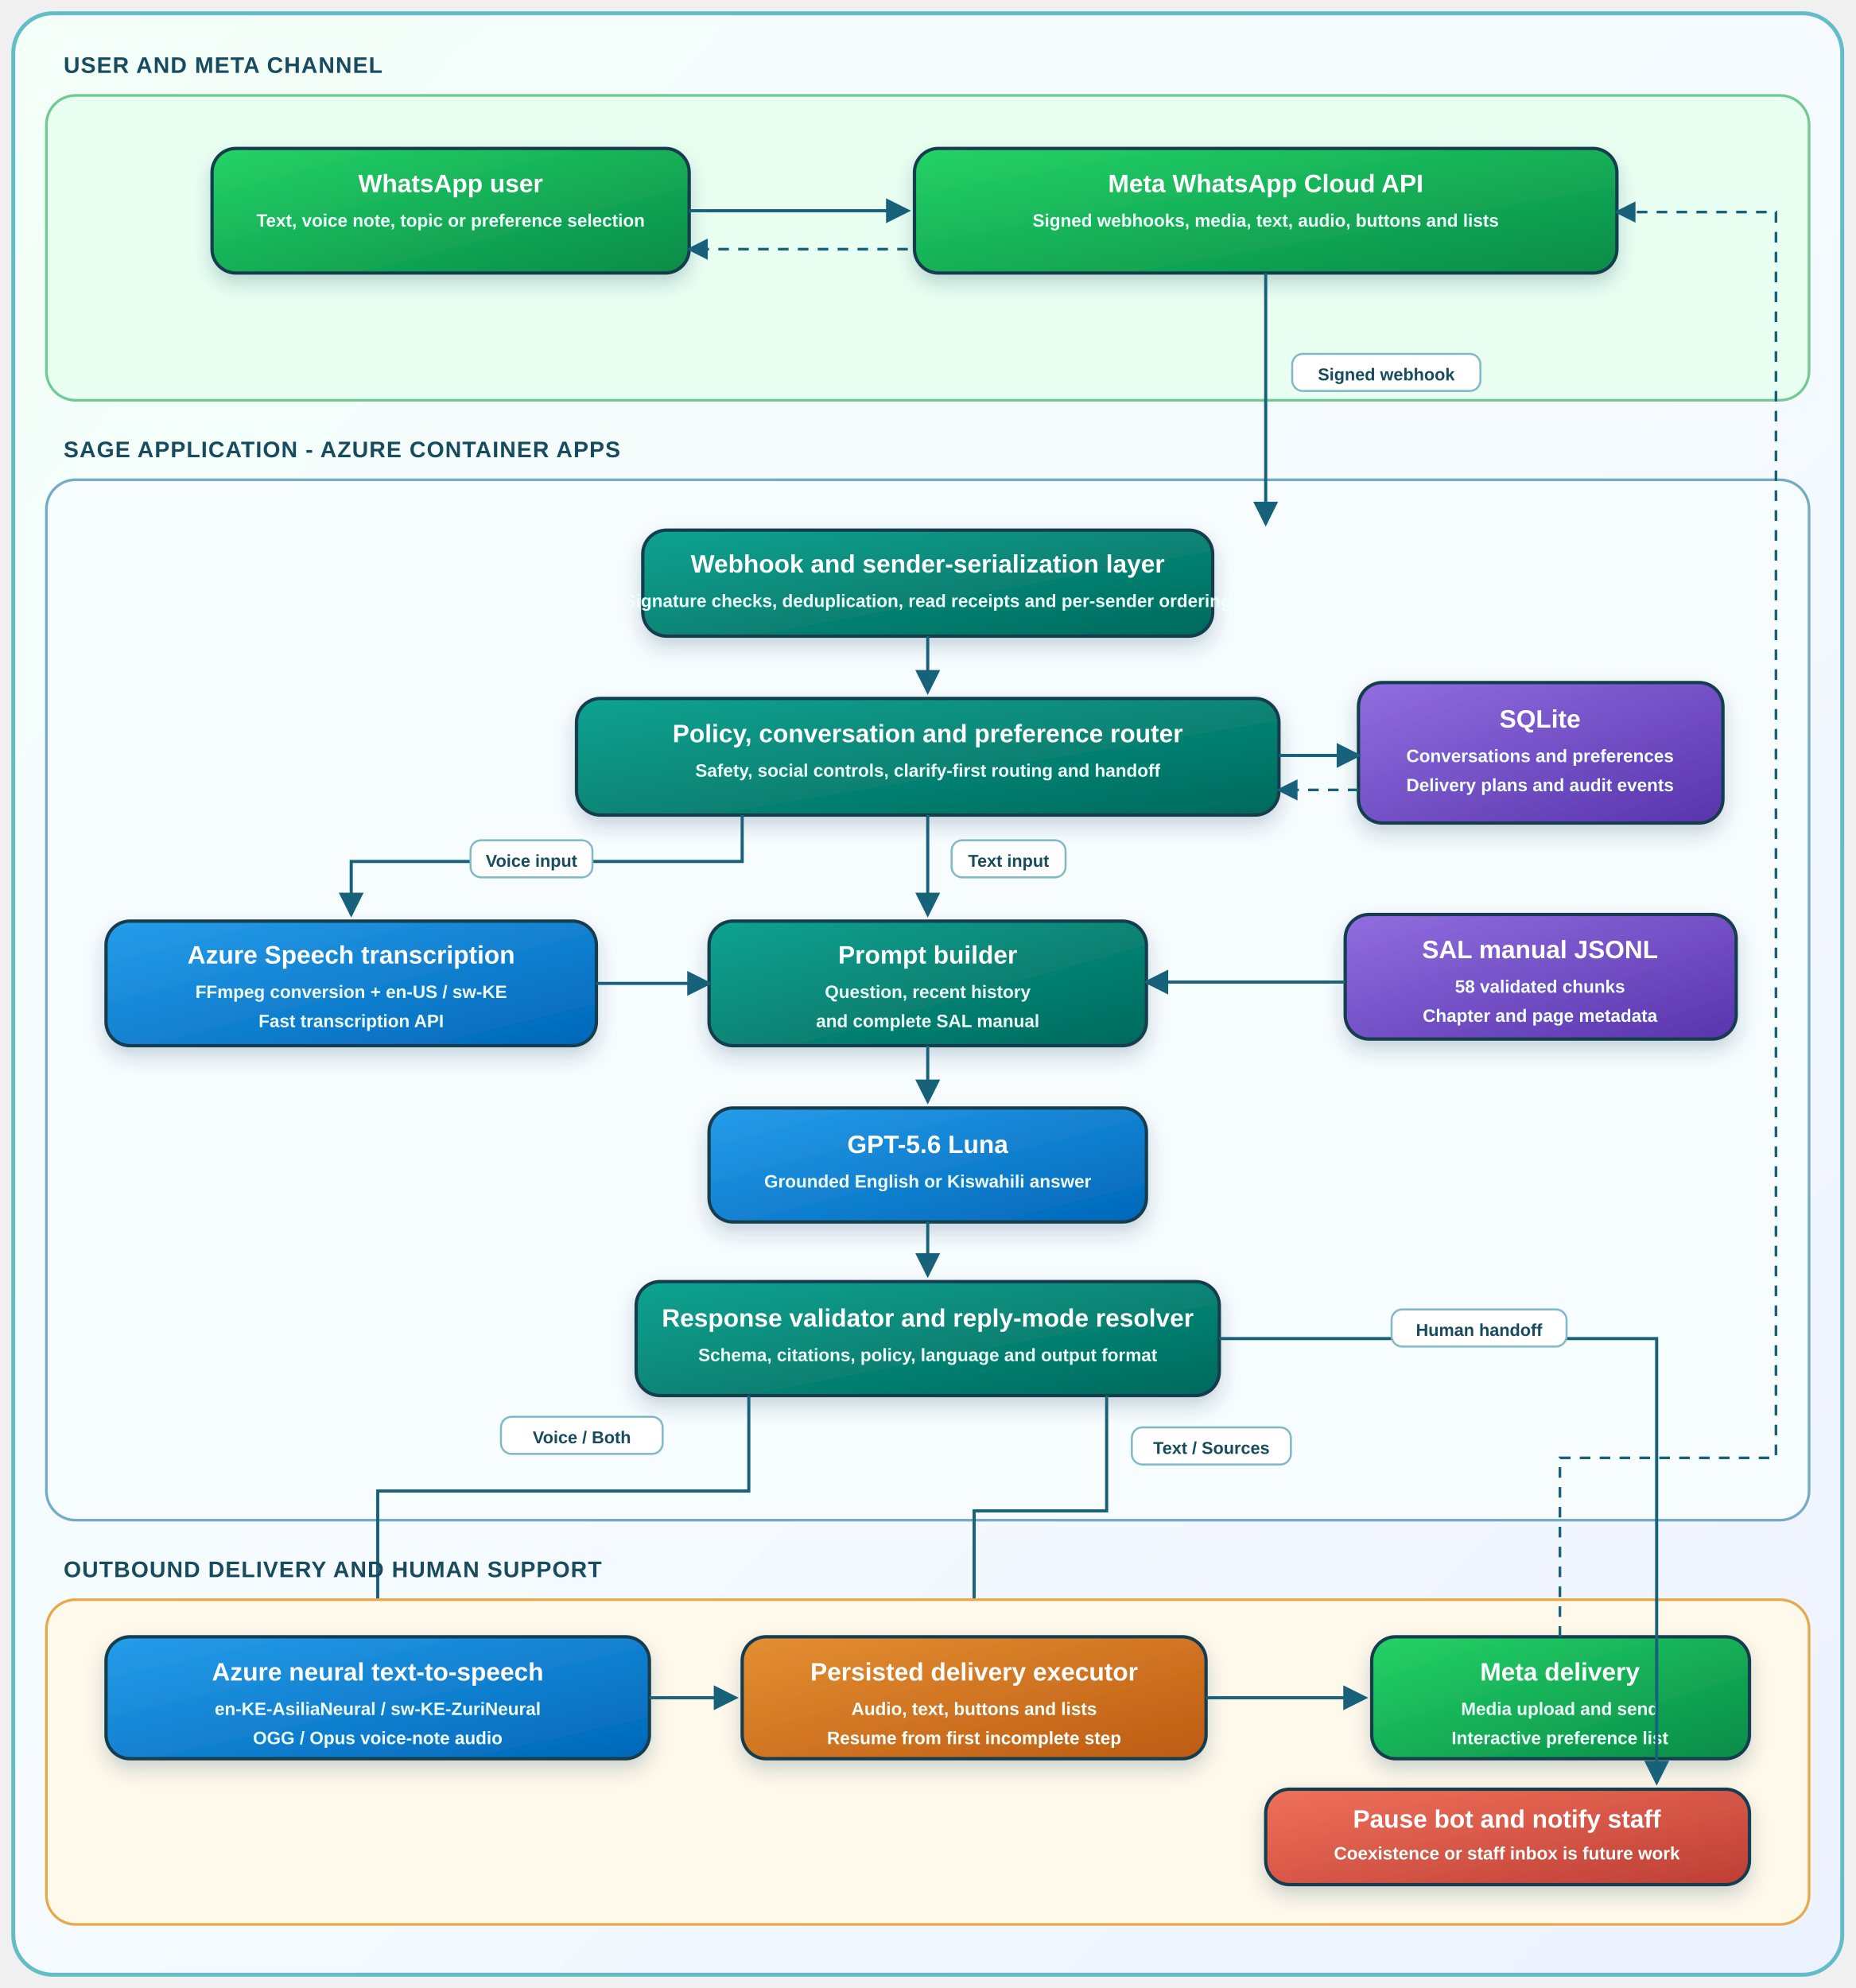
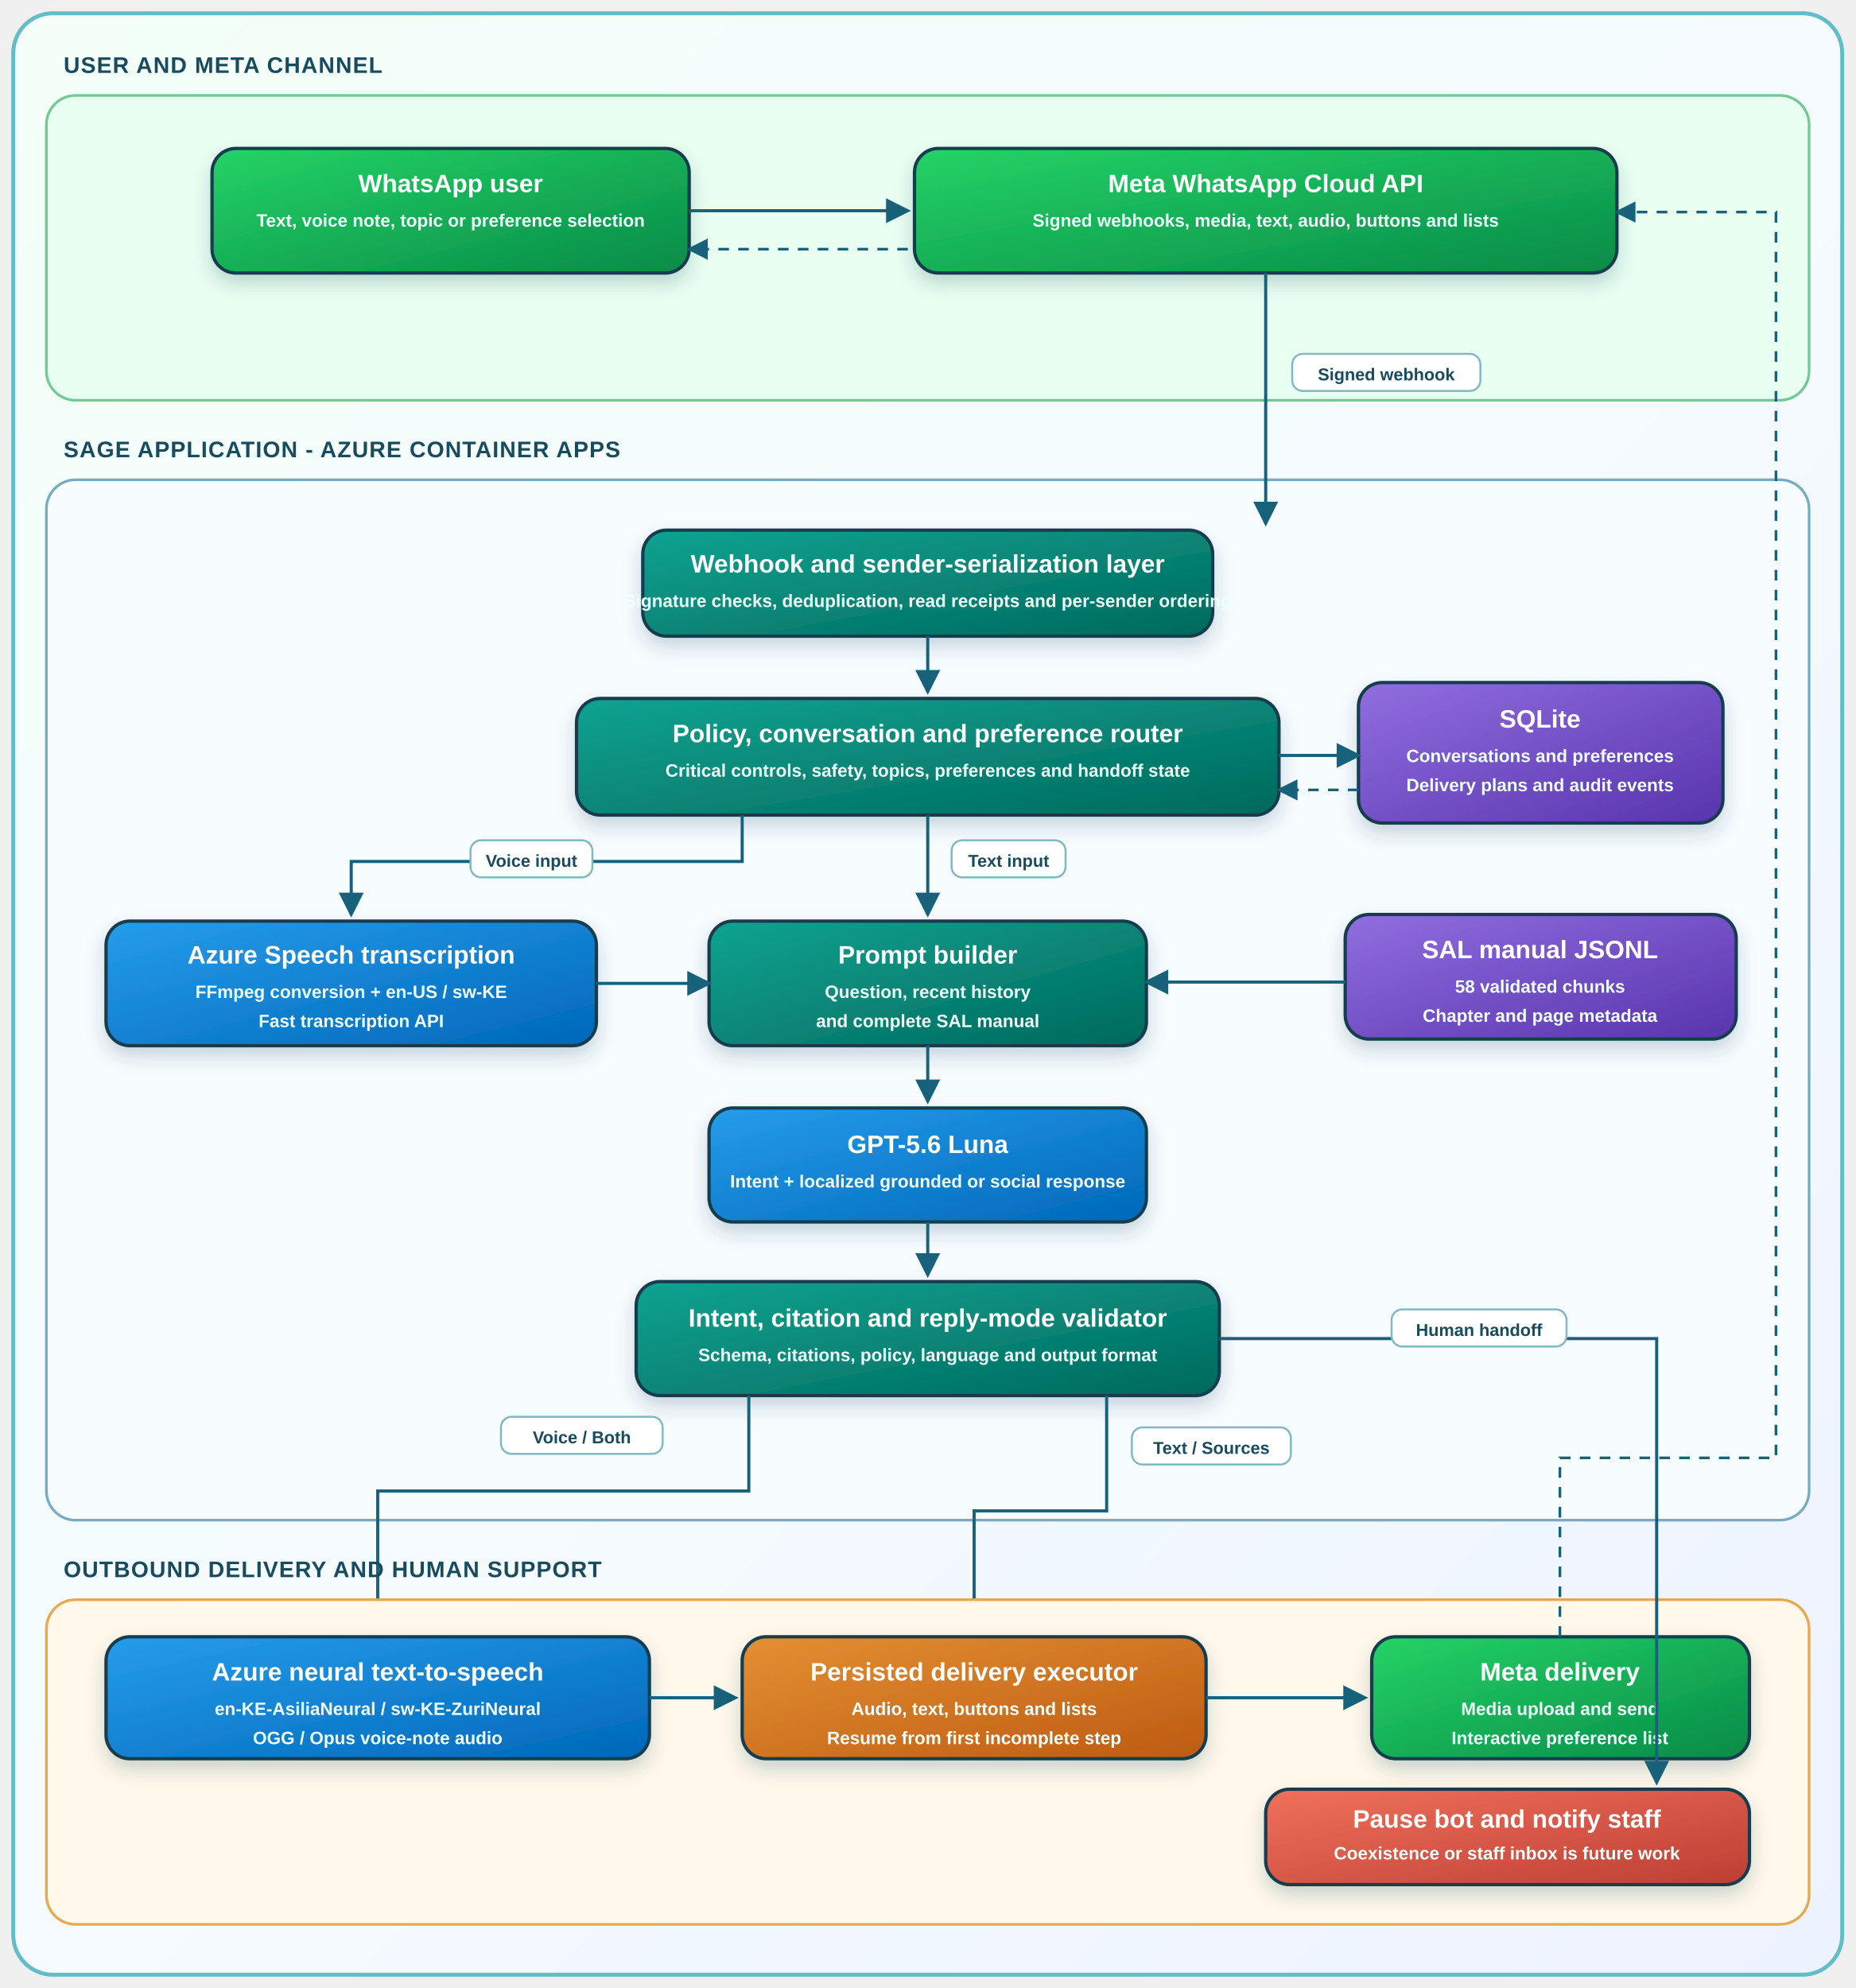
<svg xmlns="http://www.w3.org/2000/svg" class="architecture-svg large-format-architecture" viewBox="0 0 1400 1500" role="img" aria-labelledby="title description">
  <defs>
    <linearGradient id="background" x1="0" y1="0" x2="1" y2="1">
      <stop offset="0" stop-color="#f3fff8" />
      <stop offset=".52" stop-color="#f5fbff" />
      <stop offset="1" stop-color="#edf2ff" />
    </linearGradient>
    <linearGradient id="whatsapp" x1="0" y1="0" x2="1" y2="1">
      <stop offset="0" stop-color="#25d366" />
      <stop offset="1" stop-color="#078b48" />
    </linearGradient>
    <linearGradient id="service" x1="0" y1="0" x2="1" y2="1">
      <stop offset="0" stop-color="#10a391" />
      <stop offset="1" stop-color="#00695c" />
    </linearGradient>
    <linearGradient id="azure" x1="0" y1="0" x2="1" y2="1">
      <stop offset="0" stop-color="#269dea" />
      <stop offset="1" stop-color="#0067b9" />
    </linearGradient>
    <linearGradient id="local" x1="0" y1="0" x2="1" y2="1">
      <stop offset="0" stop-color="#916ee0" />
      <stop offset="1" stop-color="#5834ad" />
    </linearGradient>
    <linearGradient id="delivery" x1="0" y1="0" x2="1" y2="1">
      <stop offset="0" stop-color="#e48f32" />
      <stop offset="1" stop-color="#bd5b13" />
    </linearGradient>
    <linearGradient id="handoff" x1="0" y1="0" x2="1" y2="1">
      <stop offset="0" stop-color="#ef715a" />
      <stop offset="1" stop-color="#be3e35" />
    </linearGradient>
    <filter id="shadow" x="-20%" y="-20%" width="140%" height="150%">
      <feDropShadow dx="0" dy="7" stdDeviation="7" flood-color="#123c50" flood-opacity=".20" />
    </filter>
    <marker id="arrow" markerWidth="8" markerHeight="8" refX="7" refY="4" orient="auto">
      <path d="M0 0L8 4 0 8z" fill="#17627a" />
    </marker>
    <style>
      .node { filter: url(#shadow); stroke: #123d4d; stroke-width: 2.5; }
      .title { font: 800 19px "Segoe UI", Arial, sans-serif; fill: #fff; }
      .detail { font: 600 13.5px "Segoe UI", Arial, sans-serif; fill: #effffb; }
      .band-title { font: 800 17px "Segoe UI", Arial, sans-serif; fill: #174b5d; letter-spacing: .04em; }
      .edge { fill: none; stroke: #17627a; stroke-width: 2.35; marker-end: url(#arrow); }
      .return-edge { fill: none; stroke: #17627a; stroke-width: 2; stroke-dasharray: 8 7; marker-end: url(#arrow); }
      .edge-label { font: 800 13px "Segoe UI", Arial, sans-serif; fill: #174b5d; }
      .label-bg { fill: #fff; stroke: #7fb9c6; stroke-width: 1.5; }
    </style>
  </defs>
  <rect x="10" y="10" width="1380" height="1480" rx="30" fill="url(#background)" stroke="#63bdc8" stroke-width="3" />
  <text x="48" y="55" class="band-title">USER AND META CHANNEL</text>
  <rect x="35" y="72" width="1330" height="230" rx="22" fill="#e9fff2" stroke="#71c993" stroke-width="2" />
  <rect class="node" x="160" y="112" width="360" height="94" rx="18" fill="url(#whatsapp)" />
  <text x="340" y="145" text-anchor="middle" class="title">WhatsApp user</text>
  <text x="340" y="171" text-anchor="middle" class="detail">Text, voice note, topic or preference selection</text>
  <path class="edge" d="M520 159H685" />
  <path class="return-edge" d="M685 188H520" />
  <rect class="node" x="690" y="112" width="530" height="94" rx="18" fill="url(#whatsapp)" />
  <text x="955" y="145" text-anchor="middle" class="title">Meta WhatsApp Cloud API</text>
  <text x="955" y="171" text-anchor="middle" class="detail">Signed webhooks, media, text, audio, buttons and lists</text>
  <text x="48" y="345" class="band-title">SAGE APPLICATION - AZURE CONTAINER APPS</text>
  <rect x="35" y="362" width="1330" height="785" rx="22" fill="#f7fcff" stroke="#75acc3" stroke-width="2" />
  <path class="edge" d="M955 206V395" />
  <rect class="label-bg" x="975" y="267" width="142" height="28" rx="8" />
  <text x="1046" y="287" text-anchor="middle" class="edge-label">Signed webhook</text>
  <rect class="node" x="485" y="400" width="430" height="80" rx="18" fill="url(#service)" />
  <text x="700" y="432" text-anchor="middle" class="title">Webhook and sender-serialization layer</text>
  <text x="700" y="458" text-anchor="middle" class="detail">Signature checks, deduplication, read receipts and per-sender ordering</text>
  <path class="edge" d="M700 480V522" />
  <rect class="node" x="435" y="527" width="530" height="88" rx="18" fill="url(#service)" />
  <text x="700" y="560" text-anchor="middle" class="title">Policy, conversation and preference router</text>
-   <text x="700" y="586" text-anchor="middle" class="detail">Safety, social controls, clarify-first routing and handoff</text>
+   <text x="700" y="586" text-anchor="middle" class="detail">Critical controls, safety, topics, preferences and handoff state</text>
  <rect class="node" x="1025" y="515" width="275" height="106" rx="18" fill="url(#local)" />
  <text x="1162" y="549" text-anchor="middle" class="title">SQLite</text>
  <text x="1162" y="575" text-anchor="middle" class="detail">Conversations and preferences</text>
  <text x="1162" y="597" text-anchor="middle" class="detail">Delivery plans and audit events</text>
  <path class="edge" d="M965 570H1025" />
  <path class="return-edge" d="M1025 596H965" />
  <path class="edge" d="M560 615V650H265V690" />
  <rect class="label-bg" x="355" y="634" width="92" height="28" rx="8" />
  <text x="401" y="654" text-anchor="middle" class="edge-label">Voice input</text>
  <rect class="node" x="80" y="695" width="370" height="94" rx="18" fill="url(#azure)" />
  <text x="265" y="727" text-anchor="middle" class="title">Azure Speech transcription</text>
  <text x="265" y="753" text-anchor="middle" class="detail">FFmpeg conversion + en-US / sw-KE</text>
  <text x="265" y="775" text-anchor="middle" class="detail">Fast transcription API</text>
  <path class="edge" d="M700 615V690" />
  <rect class="label-bg" x="718" y="634" width="86" height="28" rx="8" />
  <text x="761" y="654" text-anchor="middle" class="edge-label">Text input</text>
  <rect class="node" x="535" y="695" width="330" height="94" rx="18" fill="url(#service)" />
  <text x="700" y="727" text-anchor="middle" class="title">Prompt builder</text>
  <text x="700" y="753" text-anchor="middle" class="detail">Question, recent history</text>
  <text x="700" y="775" text-anchor="middle" class="detail">and complete SAL manual</text>
  <path class="edge" d="M450 742H535" />
  <rect class="node" x="1015" y="690" width="295" height="94" rx="18" fill="url(#local)" />
  <text x="1162" y="723" text-anchor="middle" class="title">SAL manual JSONL</text>
  <text x="1162" y="749" text-anchor="middle" class="detail">58 validated chunks</text>
  <text x="1162" y="771" text-anchor="middle" class="detail">Chapter and page metadata</text>
  <path class="edge" d="M1015 741H865" />
  <path class="edge" d="M700 789V831" />
  <rect class="node" x="535" y="836" width="330" height="86" rx="18" fill="url(#azure)" />
  <text x="700" y="870" text-anchor="middle" class="title">GPT-5.6 Luna</text>
-   <text x="700" y="896" text-anchor="middle" class="detail">Grounded English or Kiswahili answer</text>
+   <text x="700" y="896" text-anchor="middle" class="detail">Intent + localized grounded or social response</text>
  <path class="edge" d="M700 922V962" />
  <rect class="node" x="480" y="967" width="440" height="86" rx="18" fill="url(#service)" />
-   <text x="700" y="1001" text-anchor="middle" class="title">Response validator and reply-mode resolver</text>
+   <text x="700" y="1001" text-anchor="middle" class="title">Intent, citation and reply-mode validator</text>
  <text x="700" y="1027" text-anchor="middle" class="detail">Schema, citations, policy, language and output format</text>
  <path class="edge" d="M565 1053V1125H285V1230" />
  <rect class="label-bg" x="378" y="1069" width="122" height="28" rx="8" />
  <text x="439" y="1089" text-anchor="middle" class="edge-label">Voice / Both</text>
  <path class="edge" d="M835 1053V1140H735V1230" />
  <rect class="label-bg" x="854" y="1077" width="120" height="28" rx="8" />
  <text x="914" y="1097" text-anchor="middle" class="edge-label">Text / Sources</text>
  <text x="48" y="1190" class="band-title">OUTBOUND DELIVERY AND HUMAN SUPPORT</text>
  <rect x="35" y="1207" width="1330" height="245" rx="22" fill="#fff9eb" stroke="#e7a94b" stroke-width="2" />
  <rect class="node" x="80" y="1235" width="410" height="92" rx="18" fill="url(#azure)" />
  <text x="285" y="1268" text-anchor="middle" class="title">Azure neural text-to-speech</text>
  <text x="285" y="1294" text-anchor="middle" class="detail">en-KE-AsiliaNeural / sw-KE-ZuriNeural</text>
  <text x="285" y="1316" text-anchor="middle" class="detail">OGG / Opus voice-note audio</text>
  <path class="edge" d="M490 1281H555" />
  <rect class="node" x="560" y="1235" width="350" height="92" rx="18" fill="url(#delivery)" />
  <text x="735" y="1268" text-anchor="middle" class="title">Persisted delivery executor</text>
  <text x="735" y="1294" text-anchor="middle" class="detail">Audio, text, buttons and lists</text>
  <text x="735" y="1316" text-anchor="middle" class="detail">Resume from first incomplete step</text>
  <path class="edge" d="M910 1281H1030" />
  <rect class="node" x="1035" y="1235" width="285" height="92" rx="18" fill="url(#whatsapp)" />
  <text x="1177" y="1268" text-anchor="middle" class="title">Meta delivery</text>
  <text x="1177" y="1294" text-anchor="middle" class="detail">Media upload and send</text>
  <text x="1177" y="1316" text-anchor="middle" class="detail">Interactive preference list</text>
  <path class="return-edge" d="M1177 1235V1100H1340V160H1220" />
  <path class="edge" d="M920 1010H1250V1345" />
  <rect class="label-bg" x="1050" y="988" width="132" height="28" rx="8" />
  <text x="1116" y="1008" text-anchor="middle" class="edge-label">Human handoff</text>
  <rect class="node" x="955" y="1350" width="365" height="72" rx="18" fill="url(#handoff)" />
  <text x="1137" y="1379" text-anchor="middle" class="title">Pause bot and notify staff</text>
  <text x="1137" y="1403" text-anchor="middle" class="detail">Coexistence or staff inbox is future work</text>
</svg>
